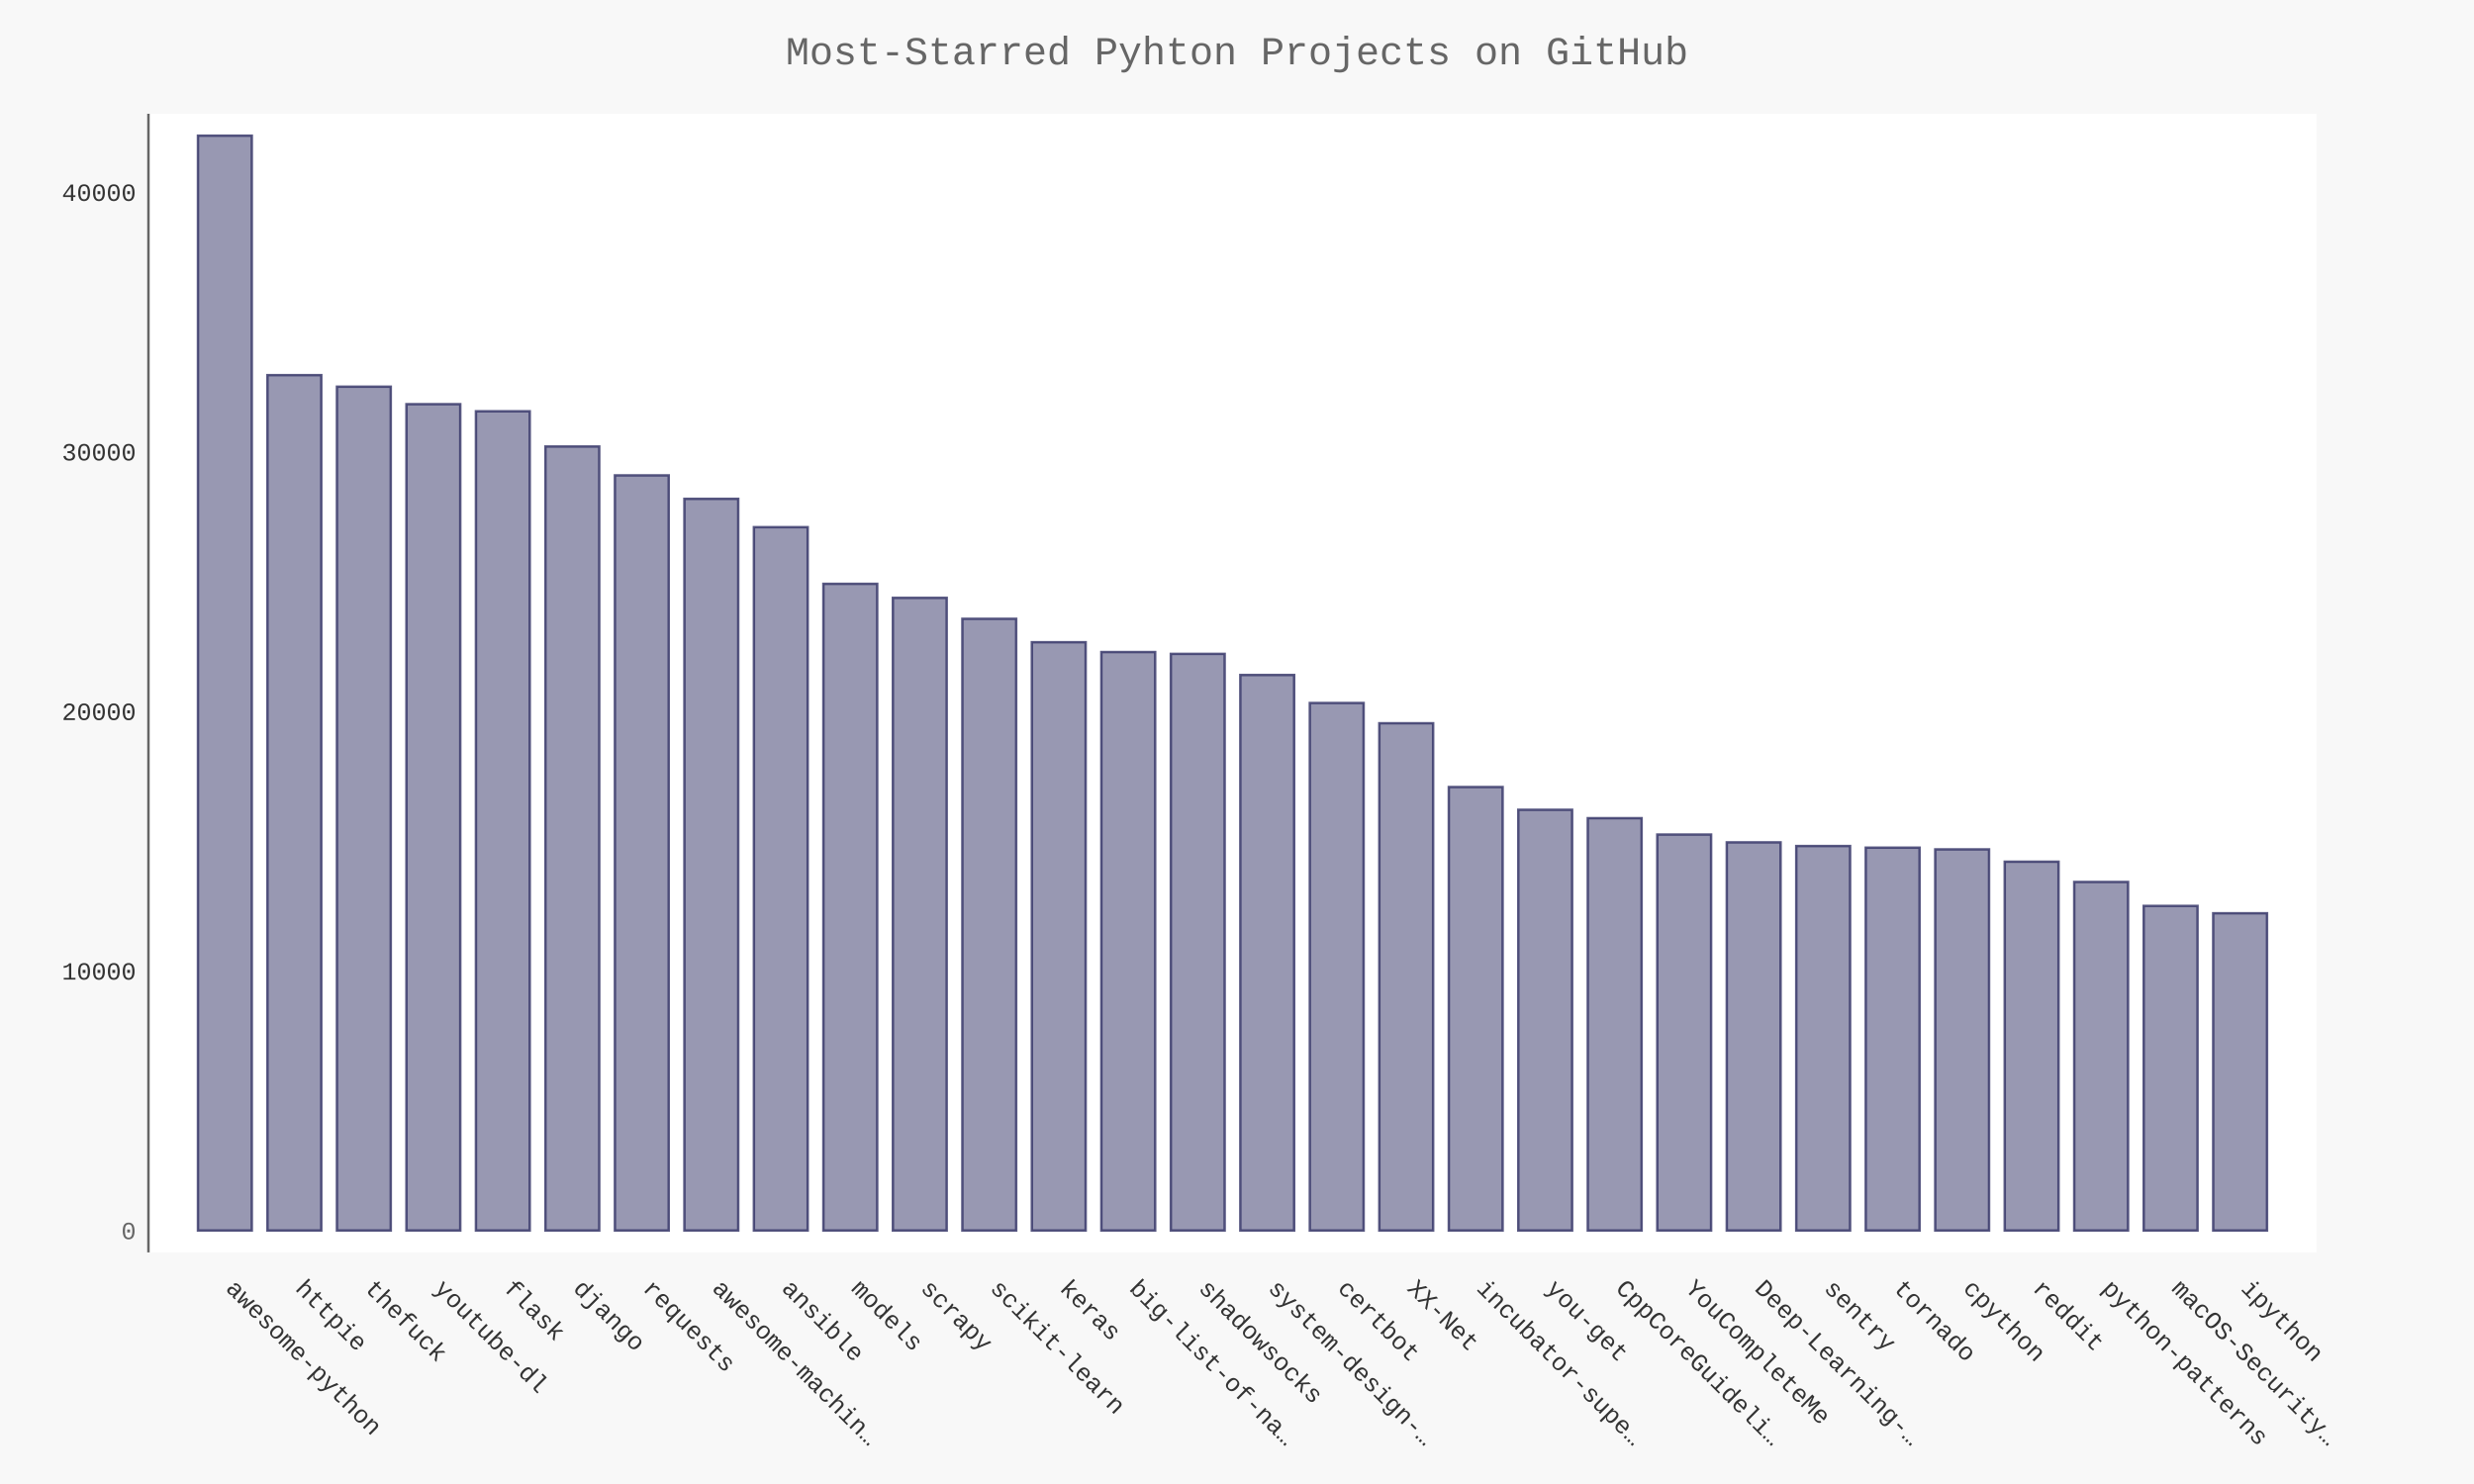
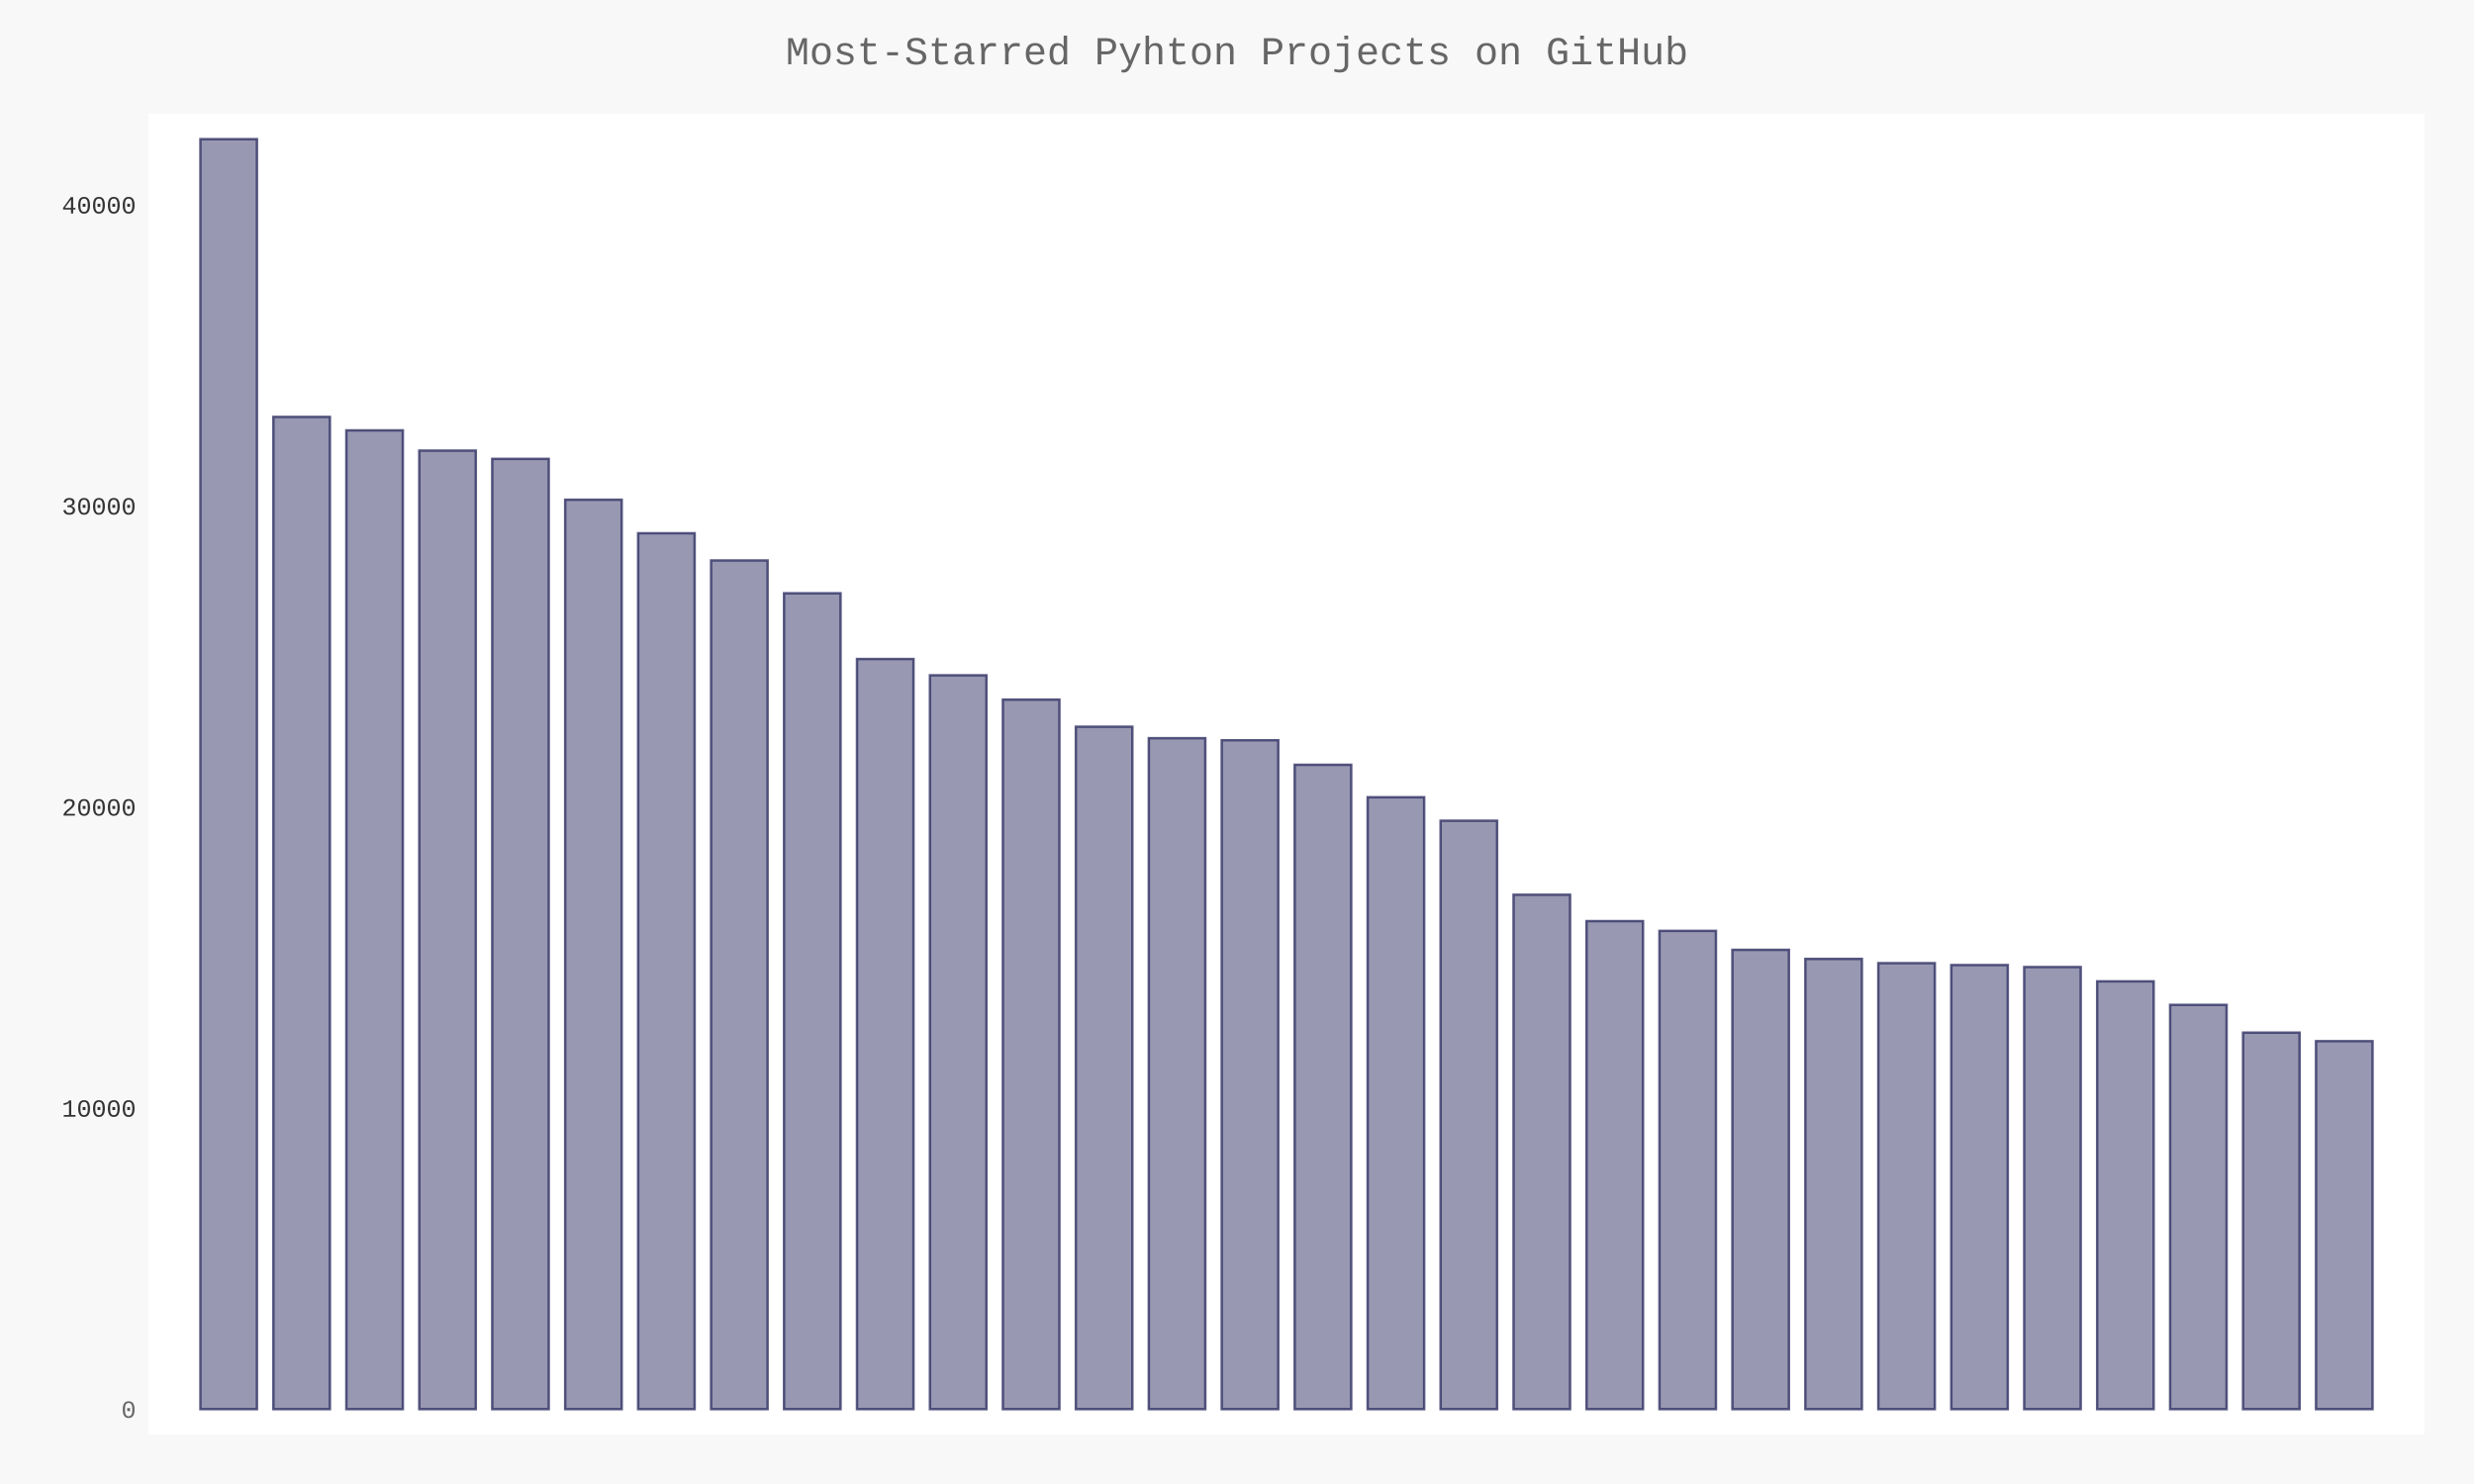
- <svg xmlns="http://www.w3.org/2000/svg" class="pygal-chart" id="chart-dde98189-cd93-4263-a99e-c13e6ca7b661" viewBox="0 0 1000 600">
+ <svg xmlns="http://www.w3.org/2000/svg" xmlns:xlink="http://www.w3.org/1999/xlink" class="pygal-chart" id="chart-22730338-70b4-486a-9b12-7e6d7554337f" viewBox="0 0 1000 600">
  <defs>
-     <style type="text/css">#chart-dde98189-cd93-4263-a99e-c13e6ca7b661{-webkit-user-select:none;-webkit-font-smoothing:antialiased;font-family:Consolas,"Liberation Mono",Menlo,Courier,monospace}#chart-dde98189-cd93-4263-a99e-c13e6ca7b661 .title{font-family:Consolas,"Liberation Mono",Menlo,Courier,monospace;font-size:16px}#chart-dde98189-cd93-4263-a99e-c13e6ca7b661 .legends .legend text{font-family:Consolas,"Liberation Mono",Menlo,Courier,monospace;font-size:14px}#chart-dde98189-cd93-4263-a99e-c13e6ca7b661 .axis text{font-family:Consolas,"Liberation Mono",Menlo,Courier,monospace;font-size:10px}#chart-dde98189-cd93-4263-a99e-c13e6ca7b661 .axis text.major{font-family:Consolas,"Liberation Mono",Menlo,Courier,monospace;font-size:10px}#chart-dde98189-cd93-4263-a99e-c13e6ca7b661 .text-overlay text.value{font-family:Consolas,"Liberation Mono",Menlo,Courier,monospace;font-size:16px}#chart-dde98189-cd93-4263-a99e-c13e6ca7b661 .text-overlay text.label{font-family:Consolas,"Liberation Mono",Menlo,Courier,monospace;font-size:10px}#chart-dde98189-cd93-4263-a99e-c13e6ca7b661 .tooltip{font-family:Consolas,"Liberation Mono",Menlo,Courier,monospace;font-size:14px}#chart-dde98189-cd93-4263-a99e-c13e6ca7b661 text.no_data{font-family:Consolas,"Liberation Mono",Menlo,Courier,monospace;font-size:64px}
- #chart-dde98189-cd93-4263-a99e-c13e6ca7b661{background-color:#f8f8f8}#chart-dde98189-cd93-4263-a99e-c13e6ca7b661 path,#chart-dde98189-cd93-4263-a99e-c13e6ca7b661 line,#chart-dde98189-cd93-4263-a99e-c13e6ca7b661 rect,#chart-dde98189-cd93-4263-a99e-c13e6ca7b661 circle{-webkit-transition:250ms ease-in;-moz-transition:250ms ease-in;transition:250ms ease-in}#chart-dde98189-cd93-4263-a99e-c13e6ca7b661 .graph &gt; .background{fill:#f8f8f8}#chart-dde98189-cd93-4263-a99e-c13e6ca7b661 .plot &gt; .background{fill:#ffffff}#chart-dde98189-cd93-4263-a99e-c13e6ca7b661 .graph{fill:#333}#chart-dde98189-cd93-4263-a99e-c13e6ca7b661 text.no_data{fill:#666}#chart-dde98189-cd93-4263-a99e-c13e6ca7b661 .title{fill:#666}#chart-dde98189-cd93-4263-a99e-c13e6ca7b661 .legends .legend text{fill:#333}#chart-dde98189-cd93-4263-a99e-c13e6ca7b661 .legends .legend:hover text{fill:#666}#chart-dde98189-cd93-4263-a99e-c13e6ca7b661 .axis .line{stroke:#666}#chart-dde98189-cd93-4263-a99e-c13e6ca7b661 .axis .guide.line{stroke:rgba(0,0,0,0.5)}#chart-dde98189-cd93-4263-a99e-c13e6ca7b661 .axis .major.line{stroke:#333}#chart-dde98189-cd93-4263-a99e-c13e6ca7b661 .axis text.major{fill:#666}#chart-dde98189-cd93-4263-a99e-c13e6ca7b661 .axis.y .guides:hover .guide.line,#chart-dde98189-cd93-4263-a99e-c13e6ca7b661 .line-graph .axis.x .guides:hover .guide.line,#chart-dde98189-cd93-4263-a99e-c13e6ca7b661 .stackedline-graph .axis.x .guides:hover .guide.line,#chart-dde98189-cd93-4263-a99e-c13e6ca7b661 .xy-graph .axis.x .guides:hover .guide.line{stroke:#666}#chart-dde98189-cd93-4263-a99e-c13e6ca7b661 .axis .guides:hover text{fill:#666}#chart-dde98189-cd93-4263-a99e-c13e6ca7b661 .reactive{fill-opacity:.5;stroke-opacity:.8}#chart-dde98189-cd93-4263-a99e-c13e6ca7b661 .ci{stroke:#333}#chart-dde98189-cd93-4263-a99e-c13e6ca7b661 .reactive.active,#chart-dde98189-cd93-4263-a99e-c13e6ca7b661 .active .reactive{fill-opacity:.9;stroke-opacity:.9;stroke-width:4}#chart-dde98189-cd93-4263-a99e-c13e6ca7b661 .ci .reactive.active{stroke-width:1.5}#chart-dde98189-cd93-4263-a99e-c13e6ca7b661 .series text{fill:#666}#chart-dde98189-cd93-4263-a99e-c13e6ca7b661 .tooltip rect{fill:#ffffff;stroke:#666;-webkit-transition:opacity 250ms ease-in;-moz-transition:opacity 250ms ease-in;transition:opacity 250ms ease-in}#chart-dde98189-cd93-4263-a99e-c13e6ca7b661 .tooltip .label{fill:#333}#chart-dde98189-cd93-4263-a99e-c13e6ca7b661 .tooltip .label{fill:#333}#chart-dde98189-cd93-4263-a99e-c13e6ca7b661 .tooltip .legend{font-size:.8em;fill:rgba(0,0,0,0.5)}#chart-dde98189-cd93-4263-a99e-c13e6ca7b661 .tooltip .x_label{font-size:.6em;fill:#666}#chart-dde98189-cd93-4263-a99e-c13e6ca7b661 .tooltip .xlink{font-size:.5em;text-decoration:underline}#chart-dde98189-cd93-4263-a99e-c13e6ca7b661 .tooltip .value{font-size:1.5em}#chart-dde98189-cd93-4263-a99e-c13e6ca7b661 .bound{font-size:.5em}#chart-dde98189-cd93-4263-a99e-c13e6ca7b661 .max-value{font-size:.75em;fill:rgba(0,0,0,0.5)}#chart-dde98189-cd93-4263-a99e-c13e6ca7b661 .map-element{fill:#ffffff;stroke:rgba(0,0,0,0.5) !important}#chart-dde98189-cd93-4263-a99e-c13e6ca7b661 .map-element .reactive{fill-opacity:inherit;stroke-opacity:inherit}#chart-dde98189-cd93-4263-a99e-c13e6ca7b661 .color-0,#chart-dde98189-cd93-4263-a99e-c13e6ca7b661 .color-0 a:visited{stroke:#333366;fill:#333366}#chart-dde98189-cd93-4263-a99e-c13e6ca7b661 .text-overlay .color-0 text{fill:black}
- #chart-dde98189-cd93-4263-a99e-c13e6ca7b661 text.no_data{text-anchor:middle}#chart-dde98189-cd93-4263-a99e-c13e6ca7b661 .guide.line{fill:none}#chart-dde98189-cd93-4263-a99e-c13e6ca7b661 .centered{text-anchor:middle}#chart-dde98189-cd93-4263-a99e-c13e6ca7b661 .title{text-anchor:middle}#chart-dde98189-cd93-4263-a99e-c13e6ca7b661 .legends .legend text{fill-opacity:1}#chart-dde98189-cd93-4263-a99e-c13e6ca7b661 .axis.x text{text-anchor:middle}#chart-dde98189-cd93-4263-a99e-c13e6ca7b661 .axis.x:not(.web) text[transform]{text-anchor:start}#chart-dde98189-cd93-4263-a99e-c13e6ca7b661 .axis.x:not(.web) text[transform].backwards{text-anchor:end}#chart-dde98189-cd93-4263-a99e-c13e6ca7b661 .axis.y text{text-anchor:end}#chart-dde98189-cd93-4263-a99e-c13e6ca7b661 .axis.y text[transform].backwards{text-anchor:start}#chart-dde98189-cd93-4263-a99e-c13e6ca7b661 .axis.y2 text{text-anchor:start}#chart-dde98189-cd93-4263-a99e-c13e6ca7b661 .axis.y2 text[transform].backwards{text-anchor:end}#chart-dde98189-cd93-4263-a99e-c13e6ca7b661 .axis .guide.line{stroke-dasharray:4,4}#chart-dde98189-cd93-4263-a99e-c13e6ca7b661 .axis .major.guide.line{stroke-dasharray:6,6}#chart-dde98189-cd93-4263-a99e-c13e6ca7b661 .horizontal .axis.y .guide.line,#chart-dde98189-cd93-4263-a99e-c13e6ca7b661 .horizontal .axis.y2 .guide.line,#chart-dde98189-cd93-4263-a99e-c13e6ca7b661 .vertical .axis.x .guide.line{opacity:0}#chart-dde98189-cd93-4263-a99e-c13e6ca7b661 .horizontal .axis.always_show .guide.line,#chart-dde98189-cd93-4263-a99e-c13e6ca7b661 .vertical .axis.always_show .guide.line{opacity:1 !important}#chart-dde98189-cd93-4263-a99e-c13e6ca7b661 .axis.y .guides:hover .guide.line,#chart-dde98189-cd93-4263-a99e-c13e6ca7b661 .axis.y2 .guides:hover .guide.line,#chart-dde98189-cd93-4263-a99e-c13e6ca7b661 .axis.x .guides:hover .guide.line{opacity:1}#chart-dde98189-cd93-4263-a99e-c13e6ca7b661 .axis .guides:hover text{opacity:1}#chart-dde98189-cd93-4263-a99e-c13e6ca7b661 .nofill{fill:none}#chart-dde98189-cd93-4263-a99e-c13e6ca7b661 .subtle-fill{fill-opacity:.2}#chart-dde98189-cd93-4263-a99e-c13e6ca7b661 .dot{stroke-width:1px;fill-opacity:1}#chart-dde98189-cd93-4263-a99e-c13e6ca7b661 .dot.active{stroke-width:5px}#chart-dde98189-cd93-4263-a99e-c13e6ca7b661 .dot.negative{fill:transparent}#chart-dde98189-cd93-4263-a99e-c13e6ca7b661 text,#chart-dde98189-cd93-4263-a99e-c13e6ca7b661 tspan{stroke:none !important}#chart-dde98189-cd93-4263-a99e-c13e6ca7b661 .series text.active{opacity:1}#chart-dde98189-cd93-4263-a99e-c13e6ca7b661 .tooltip rect{fill-opacity:.95;stroke-width:.5}#chart-dde98189-cd93-4263-a99e-c13e6ca7b661 .tooltip text{fill-opacity:1}#chart-dde98189-cd93-4263-a99e-c13e6ca7b661 .showable{visibility:hidden}#chart-dde98189-cd93-4263-a99e-c13e6ca7b661 .showable.shown{visibility:visible}#chart-dde98189-cd93-4263-a99e-c13e6ca7b661 .gauge-background{fill:rgba(229,229,229,1);stroke:none}#chart-dde98189-cd93-4263-a99e-c13e6ca7b661 .bg-lines{stroke:#f8f8f8;stroke-width:2px}</style>
+     <style type="text/css">#chart-22730338-70b4-486a-9b12-7e6d7554337f{-webkit-user-select:none;-webkit-font-smoothing:antialiased;font-family:Consolas,"Liberation Mono",Menlo,Courier,monospace}#chart-22730338-70b4-486a-9b12-7e6d7554337f .title{font-family:Consolas,"Liberation Mono",Menlo,Courier,monospace;font-size:16px}#chart-22730338-70b4-486a-9b12-7e6d7554337f .legends .legend text{font-family:Consolas,"Liberation Mono",Menlo,Courier,monospace;font-size:14px}#chart-22730338-70b4-486a-9b12-7e6d7554337f .axis text{font-family:Consolas,"Liberation Mono",Menlo,Courier,monospace;font-size:10px}#chart-22730338-70b4-486a-9b12-7e6d7554337f .axis text.major{font-family:Consolas,"Liberation Mono",Menlo,Courier,monospace;font-size:10px}#chart-22730338-70b4-486a-9b12-7e6d7554337f .text-overlay text.value{font-family:Consolas,"Liberation Mono",Menlo,Courier,monospace;font-size:16px}#chart-22730338-70b4-486a-9b12-7e6d7554337f .text-overlay text.label{font-family:Consolas,"Liberation Mono",Menlo,Courier,monospace;font-size:10px}#chart-22730338-70b4-486a-9b12-7e6d7554337f .tooltip{font-family:Consolas,"Liberation Mono",Menlo,Courier,monospace;font-size:14px}#chart-22730338-70b4-486a-9b12-7e6d7554337f text.no_data{font-family:Consolas,"Liberation Mono",Menlo,Courier,monospace;font-size:64px}
+ #chart-22730338-70b4-486a-9b12-7e6d7554337f{background-color:#f8f8f8}#chart-22730338-70b4-486a-9b12-7e6d7554337f path,#chart-22730338-70b4-486a-9b12-7e6d7554337f line,#chart-22730338-70b4-486a-9b12-7e6d7554337f rect,#chart-22730338-70b4-486a-9b12-7e6d7554337f circle{-webkit-transition:250ms ease-in;-moz-transition:250ms ease-in;transition:250ms ease-in}#chart-22730338-70b4-486a-9b12-7e6d7554337f .graph &gt; .background{fill:#f8f8f8}#chart-22730338-70b4-486a-9b12-7e6d7554337f .plot &gt; .background{fill:#ffffff}#chart-22730338-70b4-486a-9b12-7e6d7554337f .graph{fill:#333}#chart-22730338-70b4-486a-9b12-7e6d7554337f text.no_data{fill:#666}#chart-22730338-70b4-486a-9b12-7e6d7554337f .title{fill:#666}#chart-22730338-70b4-486a-9b12-7e6d7554337f .legends .legend text{fill:#333}#chart-22730338-70b4-486a-9b12-7e6d7554337f .legends .legend:hover text{fill:#666}#chart-22730338-70b4-486a-9b12-7e6d7554337f .axis .line{stroke:#666}#chart-22730338-70b4-486a-9b12-7e6d7554337f .axis .guide.line{stroke:rgba(0,0,0,0.5)}#chart-22730338-70b4-486a-9b12-7e6d7554337f .axis .major.line{stroke:#333}#chart-22730338-70b4-486a-9b12-7e6d7554337f .axis text.major{fill:#666}#chart-22730338-70b4-486a-9b12-7e6d7554337f .axis.y .guides:hover .guide.line,#chart-22730338-70b4-486a-9b12-7e6d7554337f .line-graph .axis.x .guides:hover .guide.line,#chart-22730338-70b4-486a-9b12-7e6d7554337f .stackedline-graph .axis.x .guides:hover .guide.line,#chart-22730338-70b4-486a-9b12-7e6d7554337f .xy-graph .axis.x .guides:hover .guide.line{stroke:#666}#chart-22730338-70b4-486a-9b12-7e6d7554337f .axis .guides:hover text{fill:#666}#chart-22730338-70b4-486a-9b12-7e6d7554337f .reactive{fill-opacity:.5;stroke-opacity:.8}#chart-22730338-70b4-486a-9b12-7e6d7554337f .ci{stroke:#333}#chart-22730338-70b4-486a-9b12-7e6d7554337f .reactive.active,#chart-22730338-70b4-486a-9b12-7e6d7554337f .active .reactive{fill-opacity:.9;stroke-opacity:.9;stroke-width:4}#chart-22730338-70b4-486a-9b12-7e6d7554337f .ci .reactive.active{stroke-width:1.5}#chart-22730338-70b4-486a-9b12-7e6d7554337f .series text{fill:#666}#chart-22730338-70b4-486a-9b12-7e6d7554337f .tooltip rect{fill:#ffffff;stroke:#666;-webkit-transition:opacity 250ms ease-in;-moz-transition:opacity 250ms ease-in;transition:opacity 250ms ease-in}#chart-22730338-70b4-486a-9b12-7e6d7554337f .tooltip .label{fill:#333}#chart-22730338-70b4-486a-9b12-7e6d7554337f .tooltip .label{fill:#333}#chart-22730338-70b4-486a-9b12-7e6d7554337f .tooltip .legend{font-size:.8em;fill:rgba(0,0,0,0.5)}#chart-22730338-70b4-486a-9b12-7e6d7554337f .tooltip .x_label{font-size:.6em;fill:#666}#chart-22730338-70b4-486a-9b12-7e6d7554337f .tooltip .xlink{font-size:.5em;text-decoration:underline}#chart-22730338-70b4-486a-9b12-7e6d7554337f .tooltip .value{font-size:1.5em}#chart-22730338-70b4-486a-9b12-7e6d7554337f .bound{font-size:.5em}#chart-22730338-70b4-486a-9b12-7e6d7554337f .max-value{font-size:.75em;fill:rgba(0,0,0,0.5)}#chart-22730338-70b4-486a-9b12-7e6d7554337f .map-element{fill:#ffffff;stroke:rgba(0,0,0,0.5) !important}#chart-22730338-70b4-486a-9b12-7e6d7554337f .map-element .reactive{fill-opacity:inherit;stroke-opacity:inherit}#chart-22730338-70b4-486a-9b12-7e6d7554337f .color-0,#chart-22730338-70b4-486a-9b12-7e6d7554337f .color-0 a:visited{stroke:#333366;fill:#333366}#chart-22730338-70b4-486a-9b12-7e6d7554337f .text-overlay .color-0 text{fill:black}
+ #chart-22730338-70b4-486a-9b12-7e6d7554337f text.no_data{text-anchor:middle}#chart-22730338-70b4-486a-9b12-7e6d7554337f .guide.line{fill:none}#chart-22730338-70b4-486a-9b12-7e6d7554337f .centered{text-anchor:middle}#chart-22730338-70b4-486a-9b12-7e6d7554337f .title{text-anchor:middle}#chart-22730338-70b4-486a-9b12-7e6d7554337f .legends .legend text{fill-opacity:1}#chart-22730338-70b4-486a-9b12-7e6d7554337f .axis.x text{text-anchor:middle}#chart-22730338-70b4-486a-9b12-7e6d7554337f .axis.x:not(.web) text[transform]{text-anchor:start}#chart-22730338-70b4-486a-9b12-7e6d7554337f .axis.x:not(.web) text[transform].backwards{text-anchor:end}#chart-22730338-70b4-486a-9b12-7e6d7554337f .axis.y text{text-anchor:end}#chart-22730338-70b4-486a-9b12-7e6d7554337f .axis.y text[transform].backwards{text-anchor:start}#chart-22730338-70b4-486a-9b12-7e6d7554337f .axis.y2 text{text-anchor:start}#chart-22730338-70b4-486a-9b12-7e6d7554337f .axis.y2 text[transform].backwards{text-anchor:end}#chart-22730338-70b4-486a-9b12-7e6d7554337f .axis .guide.line{stroke-dasharray:4,4}#chart-22730338-70b4-486a-9b12-7e6d7554337f .axis .major.guide.line{stroke-dasharray:6,6}#chart-22730338-70b4-486a-9b12-7e6d7554337f .horizontal .axis.y .guide.line,#chart-22730338-70b4-486a-9b12-7e6d7554337f .horizontal .axis.y2 .guide.line,#chart-22730338-70b4-486a-9b12-7e6d7554337f .vertical .axis.x .guide.line{opacity:0}#chart-22730338-70b4-486a-9b12-7e6d7554337f .horizontal .axis.always_show .guide.line,#chart-22730338-70b4-486a-9b12-7e6d7554337f .vertical .axis.always_show .guide.line{opacity:1 !important}#chart-22730338-70b4-486a-9b12-7e6d7554337f .axis.y .guides:hover .guide.line,#chart-22730338-70b4-486a-9b12-7e6d7554337f .axis.y2 .guides:hover .guide.line,#chart-22730338-70b4-486a-9b12-7e6d7554337f .axis.x .guides:hover .guide.line{opacity:1}#chart-22730338-70b4-486a-9b12-7e6d7554337f .axis .guides:hover text{opacity:1}#chart-22730338-70b4-486a-9b12-7e6d7554337f .nofill{fill:none}#chart-22730338-70b4-486a-9b12-7e6d7554337f .subtle-fill{fill-opacity:.2}#chart-22730338-70b4-486a-9b12-7e6d7554337f .dot{stroke-width:1px;fill-opacity:1}#chart-22730338-70b4-486a-9b12-7e6d7554337f .dot.active{stroke-width:5px}#chart-22730338-70b4-486a-9b12-7e6d7554337f .dot.negative{fill:transparent}#chart-22730338-70b4-486a-9b12-7e6d7554337f text,#chart-22730338-70b4-486a-9b12-7e6d7554337f tspan{stroke:none !important}#chart-22730338-70b4-486a-9b12-7e6d7554337f .series text.active{opacity:1}#chart-22730338-70b4-486a-9b12-7e6d7554337f .tooltip rect{fill-opacity:.95;stroke-width:.5}#chart-22730338-70b4-486a-9b12-7e6d7554337f .tooltip text{fill-opacity:1}#chart-22730338-70b4-486a-9b12-7e6d7554337f .showable{visibility:hidden}#chart-22730338-70b4-486a-9b12-7e6d7554337f .showable.shown{visibility:visible}#chart-22730338-70b4-486a-9b12-7e6d7554337f .gauge-background{fill:rgba(229,229,229,1);stroke:none}#chart-22730338-70b4-486a-9b12-7e6d7554337f .bg-lines{stroke:#f8f8f8;stroke-width:2px}</style>
  </defs>
  <g class="graph bar-graph vertical">
    <rect class="background" height="600" width="1000" x="0" y="0" />
    <g class="plot" transform="translate(60, 46)">
-       <rect class="background" height="460.36" width="876.36" x="0" y="0" />
+       <rect class="background" height="534" width="920.0" x="0" y="0" />
      <g class="axis y">
        <g class="guides">
-           <text class="major" x="-5" y="455.007">0</text>
+           <text class="major" x="-5" y="527.231">0</text>
        </g>
        <g class="guides">
-           <text class="" x="-5" y="350.058">10000</text>
+           <text class="" x="-5" y="405.497">10000</text>
        </g>
        <g class="guides">
-           <text class="" x="-5" y="245.109">20000</text>
+           <text class="" x="-5" y="283.763">20000</text>
        </g>
        <g class="guides">
-           <text class="" x="-5" y="140.16">30000</text>
+           <text class="" x="-5" y="162.029">30000</text>
        </g>
        <g class="guides">
-           <text class="" x="-5" y="35.211">40000</text>
-         </g>
-       </g>
-       <g class="axis x">
-         <path class="line" d="M0 0 v460.36" />
-         <g class="guides">
-           <path class="guide line" d="M30.897 0 v460.36" />
-           <text class="" transform="rotate(45 30.89732 475.3604)" x="30.897" y="475.36">awesome-python</text>
-         </g>
-         <g class="guides">
-           <path class="guide line" d="M58.986 0 v460.36" />
-           <text class="" transform="rotate(45 58.9858 475.3604)" x="58.986" y="475.36">httpie</text>
-         </g>
-         <g class="guides">
-           <path class="guide line" d="M87.074 0 v460.36" />
-           <text class="" transform="rotate(45 87.07427 475.3604)" x="87.074" y="475.36">thefuck</text>
-         </g>
-         <g class="guides">
-           <path class="guide line" d="M115.163 0 v460.36" />
-           <text class="" transform="rotate(45 115.1627 475.3604)" x="115.163" y="475.36">youtube-dl</text>
-         </g>
-         <g class="guides">
-           <path class="guide line" d="M143.251 0 v460.36" />
-           <text class="" transform="rotate(45 143.2512 475.3604)" x="143.251" y="475.36">flask</text>
-         </g>
-         <g class="guides">
-           <path class="guide line" d="M171.34 0 v460.36" />
-           <text class="" transform="rotate(45 171.3397 475.3604)" x="171.34" y="475.36">django</text>
-         </g>
-         <g class="guides">
-           <path class="guide line" d="M199.428 0 v460.36" />
-           <text class="" transform="rotate(45 199.4282 475.3604)" x="199.428" y="475.36">requests</text>
-         </g>
-         <g class="guides">
-           <path class="guide line" d="M227.517 0 v460.36" />
-           <text class="" transform="rotate(45 227.5166 475.3604)" x="227.517" y="475.36">awesome-machin…</text>
-         </g>
-         <g class="guides">
-           <path class="guide line" d="M255.605 0 v460.36" />
-           <text class="" transform="rotate(45 255.6051 475.3604)" x="255.605" y="475.36">ansible</text>
-         </g>
-         <g class="guides">
-           <path class="guide line" d="M283.694 0 v460.36" />
-           <text class="" transform="rotate(45 283.6936 475.3604)" x="283.694" y="475.36">models</text>
-         </g>
-         <g class="guides">
-           <path class="guide line" d="M311.782 0 v460.36" />
-           <text class="" transform="rotate(45 311.7821 475.3604)" x="311.782" y="475.36">scrapy</text>
-         </g>
-         <g class="guides">
-           <path class="guide line" d="M339.871 0 v460.36" />
-           <text class="" transform="rotate(45 339.8705 475.3604)" x="339.871" y="475.36">scikit-learn</text>
-         </g>
-         <g class="guides">
-           <path class="guide line" d="M367.959 0 v460.36" />
-           <text class="" transform="rotate(45 367.959 475.3604)" x="367.959" y="475.36">keras</text>
-         </g>
-         <g class="guides">
-           <path class="guide line" d="M396.047 0 v460.36" />
-           <text class="" transform="rotate(45 396.0475 475.3604)" x="396.047" y="475.36">big-list-of-na…</text>
-         </g>
-         <g class="guides">
-           <path class="guide line" d="M424.136 0 v460.36" />
-           <text class="" transform="rotate(45 424.136 475.3604)" x="424.136" y="475.36">shadowsocks</text>
-         </g>
-         <g class="guides">
-           <path class="guide line" d="M452.224 0 v460.36" />
-           <text class="" transform="rotate(45 452.2244 475.3604)" x="452.224" y="475.36">system-design-…</text>
-         </g>
-         <g class="guides">
-           <path class="guide line" d="M480.313 0 v460.36" />
-           <text class="" transform="rotate(45 480.3129 475.3604)" x="480.313" y="475.36">certbot</text>
-         </g>
-         <g class="guides">
-           <path class="guide line" d="M508.401 0 v460.36" />
-           <text class="" transform="rotate(45 508.4014 475.3604)" x="508.401" y="475.36">XX-Net</text>
-         </g>
-         <g class="guides">
-           <path class="guide line" d="M536.49 0 v460.36" />
-           <text class="" transform="rotate(45 536.4899 475.3604)" x="536.49" y="475.36">incubator-supe…</text>
-         </g>
-         <g class="guides">
-           <path class="guide line" d="M564.578 0 v460.36" />
-           <text class="" transform="rotate(45 564.5783 475.3604)" x="564.578" y="475.36">you-get</text>
-         </g>
-         <g class="guides">
-           <path class="guide line" d="M592.667 0 v460.36" />
-           <text class="" transform="rotate(45 592.6668 475.3604)" x="592.667" y="475.36">CppCoreGuideli…</text>
-         </g>
-         <g class="guides">
-           <path class="guide line" d="M620.755 0 v460.36" />
-           <text class="" transform="rotate(45 620.7553 475.3604)" x="620.755" y="475.36">YouCompleteMe</text>
-         </g>
-         <g class="guides">
-           <path class="guide line" d="M648.844 0 v460.36" />
-           <text class="" transform="rotate(45 648.8438 475.3604)" x="648.844" y="475.36">Deep-Learning-…</text>
-         </g>
-         <g class="guides">
-           <path class="guide line" d="M676.932 0 v460.36" />
-           <text class="" transform="rotate(45 676.9322 475.3604)" x="676.932" y="475.36">sentry</text>
-         </g>
-         <g class="guides">
-           <path class="guide line" d="M705.021 0 v460.36" />
-           <text class="" transform="rotate(45 705.0207 475.3604)" x="705.021" y="475.36">tornado</text>
-         </g>
-         <g class="guides">
-           <path class="guide line" d="M733.109 0 v460.36" />
-           <text class="" transform="rotate(45 733.1092 475.3604)" x="733.109" y="475.36">cpython</text>
-         </g>
-         <g class="guides">
-           <path class="guide line" d="M761.198 0 v460.36" />
-           <text class="" transform="rotate(45 761.1976 475.3604)" x="761.198" y="475.36">reddit</text>
-         </g>
-         <g class="guides">
-           <path class="guide line" d="M789.286 0 v460.36" />
-           <text class="" transform="rotate(45 789.2861 475.3604)" x="789.286" y="475.36">python-patterns</text>
-         </g>
-         <g class="guides">
-           <path class="guide line" d="M817.375 0 v460.36" />
-           <text class="" transform="rotate(45 817.3746 475.3604)" x="817.375" y="475.36">macOS-Security…</text>
-         </g>
-         <g class="guides">
-           <path class="guide line" d="M845.463 0 v460.36" />
-           <text class="" transform="rotate(45 845.4631 475.3604)" x="845.463" y="475.36">ipython</text>
+           <text class="" x="-5" y="40.295">40000</text>
        </g>
      </g>
      <g class="series serie-0 color-0">
        <g class="bars">
          <g class="bar">
-             <rect class="rect reactive tooltip-trigger" height="442.654" rx="0" ry="0" width="21.752" x="20.021" y="8.853" />
+             <a target="_blank" xlink:href="https://github.com/vinta/awesome-python">
+               <rect class="rect reactive tooltip-trigger" height="513.462" rx="0" ry="0" width="22.835" x="21.018" y="10.269" />
+             </a>
          </g>
          <g class="bar">
-             <rect class="rect reactive tooltip-trigger" height="345.839" rx="0" ry="0" width="21.752" x="48.11" y="105.669" />
+             <a target="_blank" xlink:href="https://github.com/jakubroztocil/httpie">
+               <rect class="rect reactive tooltip-trigger" height="401.162" rx="0" ry="0" width="22.835" x="50.506" y="122.569" />
+             </a>
          </g>
          <g class="bar">
-             <rect class="rect reactive tooltip-trigger" height="341.168" rx="0" ry="0" width="21.752" x="76.198" y="110.339" />
+             <a target="_blank" xlink:href="https://github.com/nvbn/thefuck">
+               <rect class="rect reactive tooltip-trigger" height="395.733" rx="0" ry="0" width="22.835" x="79.993" y="127.998" />
+             </a>
          </g>
          <g class="bar">
-             <rect class="rect reactive tooltip-trigger" height="334.095" rx="0" ry="0" width="21.752" x="104.287" y="117.412" />
+             <a target="_blank" xlink:href="https://github.com/rg3/youtube-dl">
+               <rect class="rect reactive tooltip-trigger" height="387.54" rx="0" ry="0" width="22.835" x="109.48" y="136.191" />
+             </a>
          </g>
          <g class="bar">
-             <rect class="rect reactive tooltip-trigger" height="331.219" rx="0" ry="0" width="21.752" x="132.375" y="120.288" />
+             <a target="_blank" xlink:href="https://github.com/pallets/flask">
+               <rect class="rect reactive tooltip-trigger" height="384.204" rx="0" ry="0" width="22.835" x="138.967" y="139.526" />
+             </a>
          </g>
          <g class="bar">
-             <rect class="rect reactive tooltip-trigger" height="316.978" rx="0" ry="0" width="21.752" x="160.464" y="134.53" />
+             <a target="_blank" xlink:href="https://github.com/django/django">
+               <rect class="rect reactive tooltip-trigger" height="367.685" rx="0" ry="0" width="22.835" x="168.454" y="156.046" />
+             </a>
          </g>
          <g class="bar">
-             <rect class="rect reactive tooltip-trigger" height="305.307" rx="0" ry="0" width="21.752" x="188.552" y="146.2" />
+             <a target="_blank" xlink:href="https://github.com/requests/requests">
+               <rect class="rect reactive tooltip-trigger" height="354.136" rx="0" ry="0" width="22.835" x="197.942" y="169.595" />
+             </a>
          </g>
          <g class="bar">
-             <rect class="rect reactive tooltip-trigger" height="295.82" rx="0" ry="0" width="21.752" x="216.641" y="155.687" />
+             <a target="_blank" xlink:href="https://github.com/josephmisiti/awesome-machine-learning">
+               <rect class="rect reactive tooltip-trigger" height="343.131" rx="0" ry="0" width="22.835" x="227.429" y="180.599" />
+             </a>
          </g>
          <g class="bar">
-             <rect class="rect reactive tooltip-trigger" height="284.37" rx="0" ry="0" width="21.752" x="244.729" y="167.137" />
+             <a target="_blank" xlink:href="https://github.com/ansible/ansible">
+               <rect class="rect reactive tooltip-trigger" height="329.862" rx="0" ry="0" width="22.835" x="256.916" y="193.868" />
+             </a>
          </g>
          <g class="bar">
-             <rect class="rect reactive tooltip-trigger" height="261.46" rx="0" ry="0" width="21.752" x="272.818" y="190.048" />
+             <a target="_blank" xlink:href="https://github.com/tensorflow/models">
+               <rect class="rect reactive tooltip-trigger" height="303.288" rx="0" ry="0" width="22.835" x="286.403" y="220.443" />
+             </a>
          </g>
          <g class="bar">
-             <rect class="rect reactive tooltip-trigger" height="255.782" rx="0" ry="0" width="21.752" x="300.906" y="195.725" />
+             <a target="_blank" xlink:href="https://github.com/scrapy/scrapy">
+               <rect class="rect reactive tooltip-trigger" height="296.702" rx="0" ry="0" width="22.835" x="315.89" y="227.029" />
+             </a>
          </g>
          <g class="bar">
-             <rect class="rect reactive tooltip-trigger" height="247.313" rx="0" ry="0" width="21.752" x="328.995" y="204.195" />
+             <a target="_blank" xlink:href="https://github.com/scikit-learn/scikit-learn">
+               <rect class="rect reactive tooltip-trigger" height="286.866" rx="0" ry="0" width="22.835" x="345.377" y="236.865" />
+             </a>
          </g>
          <g class="bar">
-             <rect class="rect reactive tooltip-trigger" height="237.857" rx="0" ry="0" width="21.752" x="357.083" y="213.651" />
+             <a target="_blank" xlink:href="https://github.com/fchollet/keras">
+               <rect class="rect reactive tooltip-trigger" height="275.91" rx="0" ry="0" width="22.835" x="374.865" y="247.821" />
+             </a>
          </g>
          <g class="bar">
-             <rect class="rect reactive tooltip-trigger" height="233.879" rx="0" ry="0" width="21.752" x="385.172" y="217.628" />
+             <a target="_blank" xlink:href="https://github.com/minimaxir/big-list-of-naughty-strings">
+               <rect class="rect reactive tooltip-trigger" height="271.284" rx="0" ry="0" width="22.835" x="404.352" y="252.447" />
+             </a>
          </g>
          <g class="bar">
-             <rect class="rect reactive tooltip-trigger" height="233.144" rx="0" ry="0" width="21.752" x="413.26" y="218.363" />
+             <a target="_blank" xlink:href="https://github.com/shadowsocks/shadowsocks">
+               <rect class="rect reactive tooltip-trigger" height="270.444" rx="0" ry="0" width="22.835" x="433.839" y="253.287" />
+             </a>
          </g>
          <g class="bar">
-             <rect class="rect reactive tooltip-trigger" height="224.602" rx="0" ry="0" width="21.752" x="441.349" y="226.906" />
+             <a target="_blank" xlink:href="https://github.com/donnemartin/system-design-primer">
+               <rect class="rect reactive tooltip-trigger" height="260.523" rx="0" ry="0" width="22.835" x="463.326" y="263.208" />
+             </a>
          </g>
          <g class="bar">
-             <rect class="rect reactive tooltip-trigger" height="213.278" rx="0" ry="0" width="21.752" x="469.437" y="238.23" />
+             <a target="_blank" xlink:href="https://github.com/certbot/certbot">
+               <rect class="rect reactive tooltip-trigger" height="247.4" rx="0" ry="0" width="22.835" x="492.813" y="276.331" />
+             </a>
          </g>
          <g class="bar">
-             <rect class="rect reactive tooltip-trigger" height="205.091" rx="0" ry="0" width="21.752" x="497.526" y="246.416" />
+             <a target="_blank" xlink:href="https://github.com/XX-net/XX-Net">
+               <rect class="rect reactive tooltip-trigger" height="237.905" rx="0" ry="0" width="22.835" x="522.301" y="285.826" />
+             </a>
          </g>
          <g class="bar">
-             <rect class="rect reactive tooltip-trigger" height="179.295" rx="0" ry="0" width="21.752" x="525.614" y="272.212" />
+             <a target="_blank" xlink:href="https://github.com/apache/incubator-superset">
+               <rect class="rect reactive tooltip-trigger" height="207.97" rx="0" ry="0" width="22.835" x="551.788" y="315.761" />
+             </a>
          </g>
          <g class="bar">
-             <rect class="rect reactive tooltip-trigger" height="170.101" rx="0" ry="0" width="21.752" x="553.702" y="281.406" />
+             <a target="_blank" xlink:href="https://github.com/soimort/you-get">
+               <rect class="rect reactive tooltip-trigger" height="197.319" rx="0" ry="0" width="22.835" x="581.275" y="326.412" />
+             </a>
          </g>
          <g class="bar">
-             <rect class="rect reactive tooltip-trigger" height="166.712" rx="0" ry="0" width="21.752" x="581.791" y="284.796" />
+             <a target="_blank" xlink:href="https://github.com/isocpp/CppCoreGuidelines">
+               <rect class="rect reactive tooltip-trigger" height="193.374" rx="0" ry="0" width="22.835" x="610.762" y="330.356" />
+             </a>
          </g>
          <g class="bar">
-             <rect class="rect reactive tooltip-trigger" height="160.089" rx="0" ry="0" width="21.752" x="609.879" y="291.418" />
+             <a target="_blank" xlink:href="https://github.com/Valloric/YouCompleteMe">
+               <rect class="rect reactive tooltip-trigger" height="185.705" rx="0" ry="0" width="22.835" x="640.249" y="338.026" />
+             </a>
          </g>
          <g class="bar">
-             <rect class="rect reactive tooltip-trigger" height="156.93" rx="0" ry="0" width="21.752" x="637.968" y="294.577" />
+             <a target="_blank" xlink:href="https://github.com/songrotek/Deep-Learning-Papers-Reading-Roadmap">
+               <rect class="rect reactive tooltip-trigger" height="182.029" rx="0" ry="0" width="22.835" x="669.736" y="341.702" />
+             </a>
          </g>
          <g class="bar">
-             <rect class="rect reactive tooltip-trigger" height="155.451" rx="0" ry="0" width="21.752" x="666.056" y="296.057" />
+             <a target="_blank" xlink:href="https://github.com/getsentry/sentry">
+               <rect class="rect reactive tooltip-trigger" height="180.312" rx="0" ry="0" width="22.835" x="699.224" y="343.418" />
+             </a>
          </g>
          <g class="bar">
-             <rect class="rect reactive tooltip-trigger" height="154.789" rx="0" ry="0" width="21.752" x="694.145" y="296.718" />
+             <a target="_blank" xlink:href="https://github.com/tornadoweb/tornado">
+               <rect class="rect reactive tooltip-trigger" height="179.545" rx="0" ry="0" width="22.835" x="728.711" y="344.185" />
+             </a>
          </g>
          <g class="bar">
-             <rect class="rect reactive tooltip-trigger" height="154.097" rx="0" ry="0" width="21.752" x="722.233" y="297.411" />
+             <a target="_blank" xlink:href="https://github.com/python/cpython">
+               <rect class="rect reactive tooltip-trigger" height="178.742" rx="0" ry="0" width="22.835" x="758.198" y="344.989" />
+             </a>
          </g>
          <g class="bar">
-             <rect class="rect reactive tooltip-trigger" height="149.112" rx="0" ry="0" width="21.752" x="750.322" y="302.396" />
+             <a target="_blank" xlink:href="https://github.com/reddit/reddit">
+               <rect class="rect reactive tooltip-trigger" height="172.96" rx="0" ry="0" width="22.835" x="787.685" y="350.771" />
+             </a>
          </g>
          <g class="bar">
-             <rect class="rect reactive tooltip-trigger" height="140.915" rx="0" ry="0" width="21.752" x="778.41" y="310.592" />
+             <a target="_blank" xlink:href="https://github.com/faif/python-patterns">
+               <rect class="rect reactive tooltip-trigger" height="163.452" rx="0" ry="0" width="22.835" x="817.172" y="360.279" />
+             </a>
          </g>
          <g class="bar">
-             <rect class="rect reactive tooltip-trigger" height="131.239" rx="0" ry="0" width="21.752" x="806.499" y="320.268" />
+             <a target="_blank" xlink:href="https://github.com/drduh/macOS-Security-and-Privacy-Guide">
+               <rect class="rect reactive tooltip-trigger" height="152.228" rx="0" ry="0" width="22.835" x="846.659" y="371.502" />
+             </a>
          </g>
          <g class="bar">
-             <rect class="rect reactive tooltip-trigger" height="128.269" rx="0" ry="0" width="21.752" x="834.587" y="323.239" />
+             <a target="_blank" xlink:href="https://github.com/ipython/ipython">
+               <rect class="rect reactive tooltip-trigger" height="148.783" rx="0" ry="0" width="22.835" x="876.147" y="374.948" />
+             </a>
          </g>
        </g>
      </g>
    </g>
    <g class="titles">
      <text class="title plot_title" x="500.0" y="26">Most-Starred Pyhton Projects on GitHub</text>
    </g>
    <g class="plot overlay" transform="translate(60, 46)">
      <g class="series serie-0 color-0" />
    </g>
    <g class="plot text-overlay" transform="translate(60, 46)">
      <g class="series serie-0 color-0" />
    </g>
    <g class="plot tooltip-overlay" transform="translate(60, 46)">
      <g class="tooltip" style="opacity: 0" transform="translate(0 0)">
        <rect class="tooltip-box" height="0" rx="0" ry="0" width="0" />
        <g class="text" />
      </g>
    </g>
  </g>
</svg>
